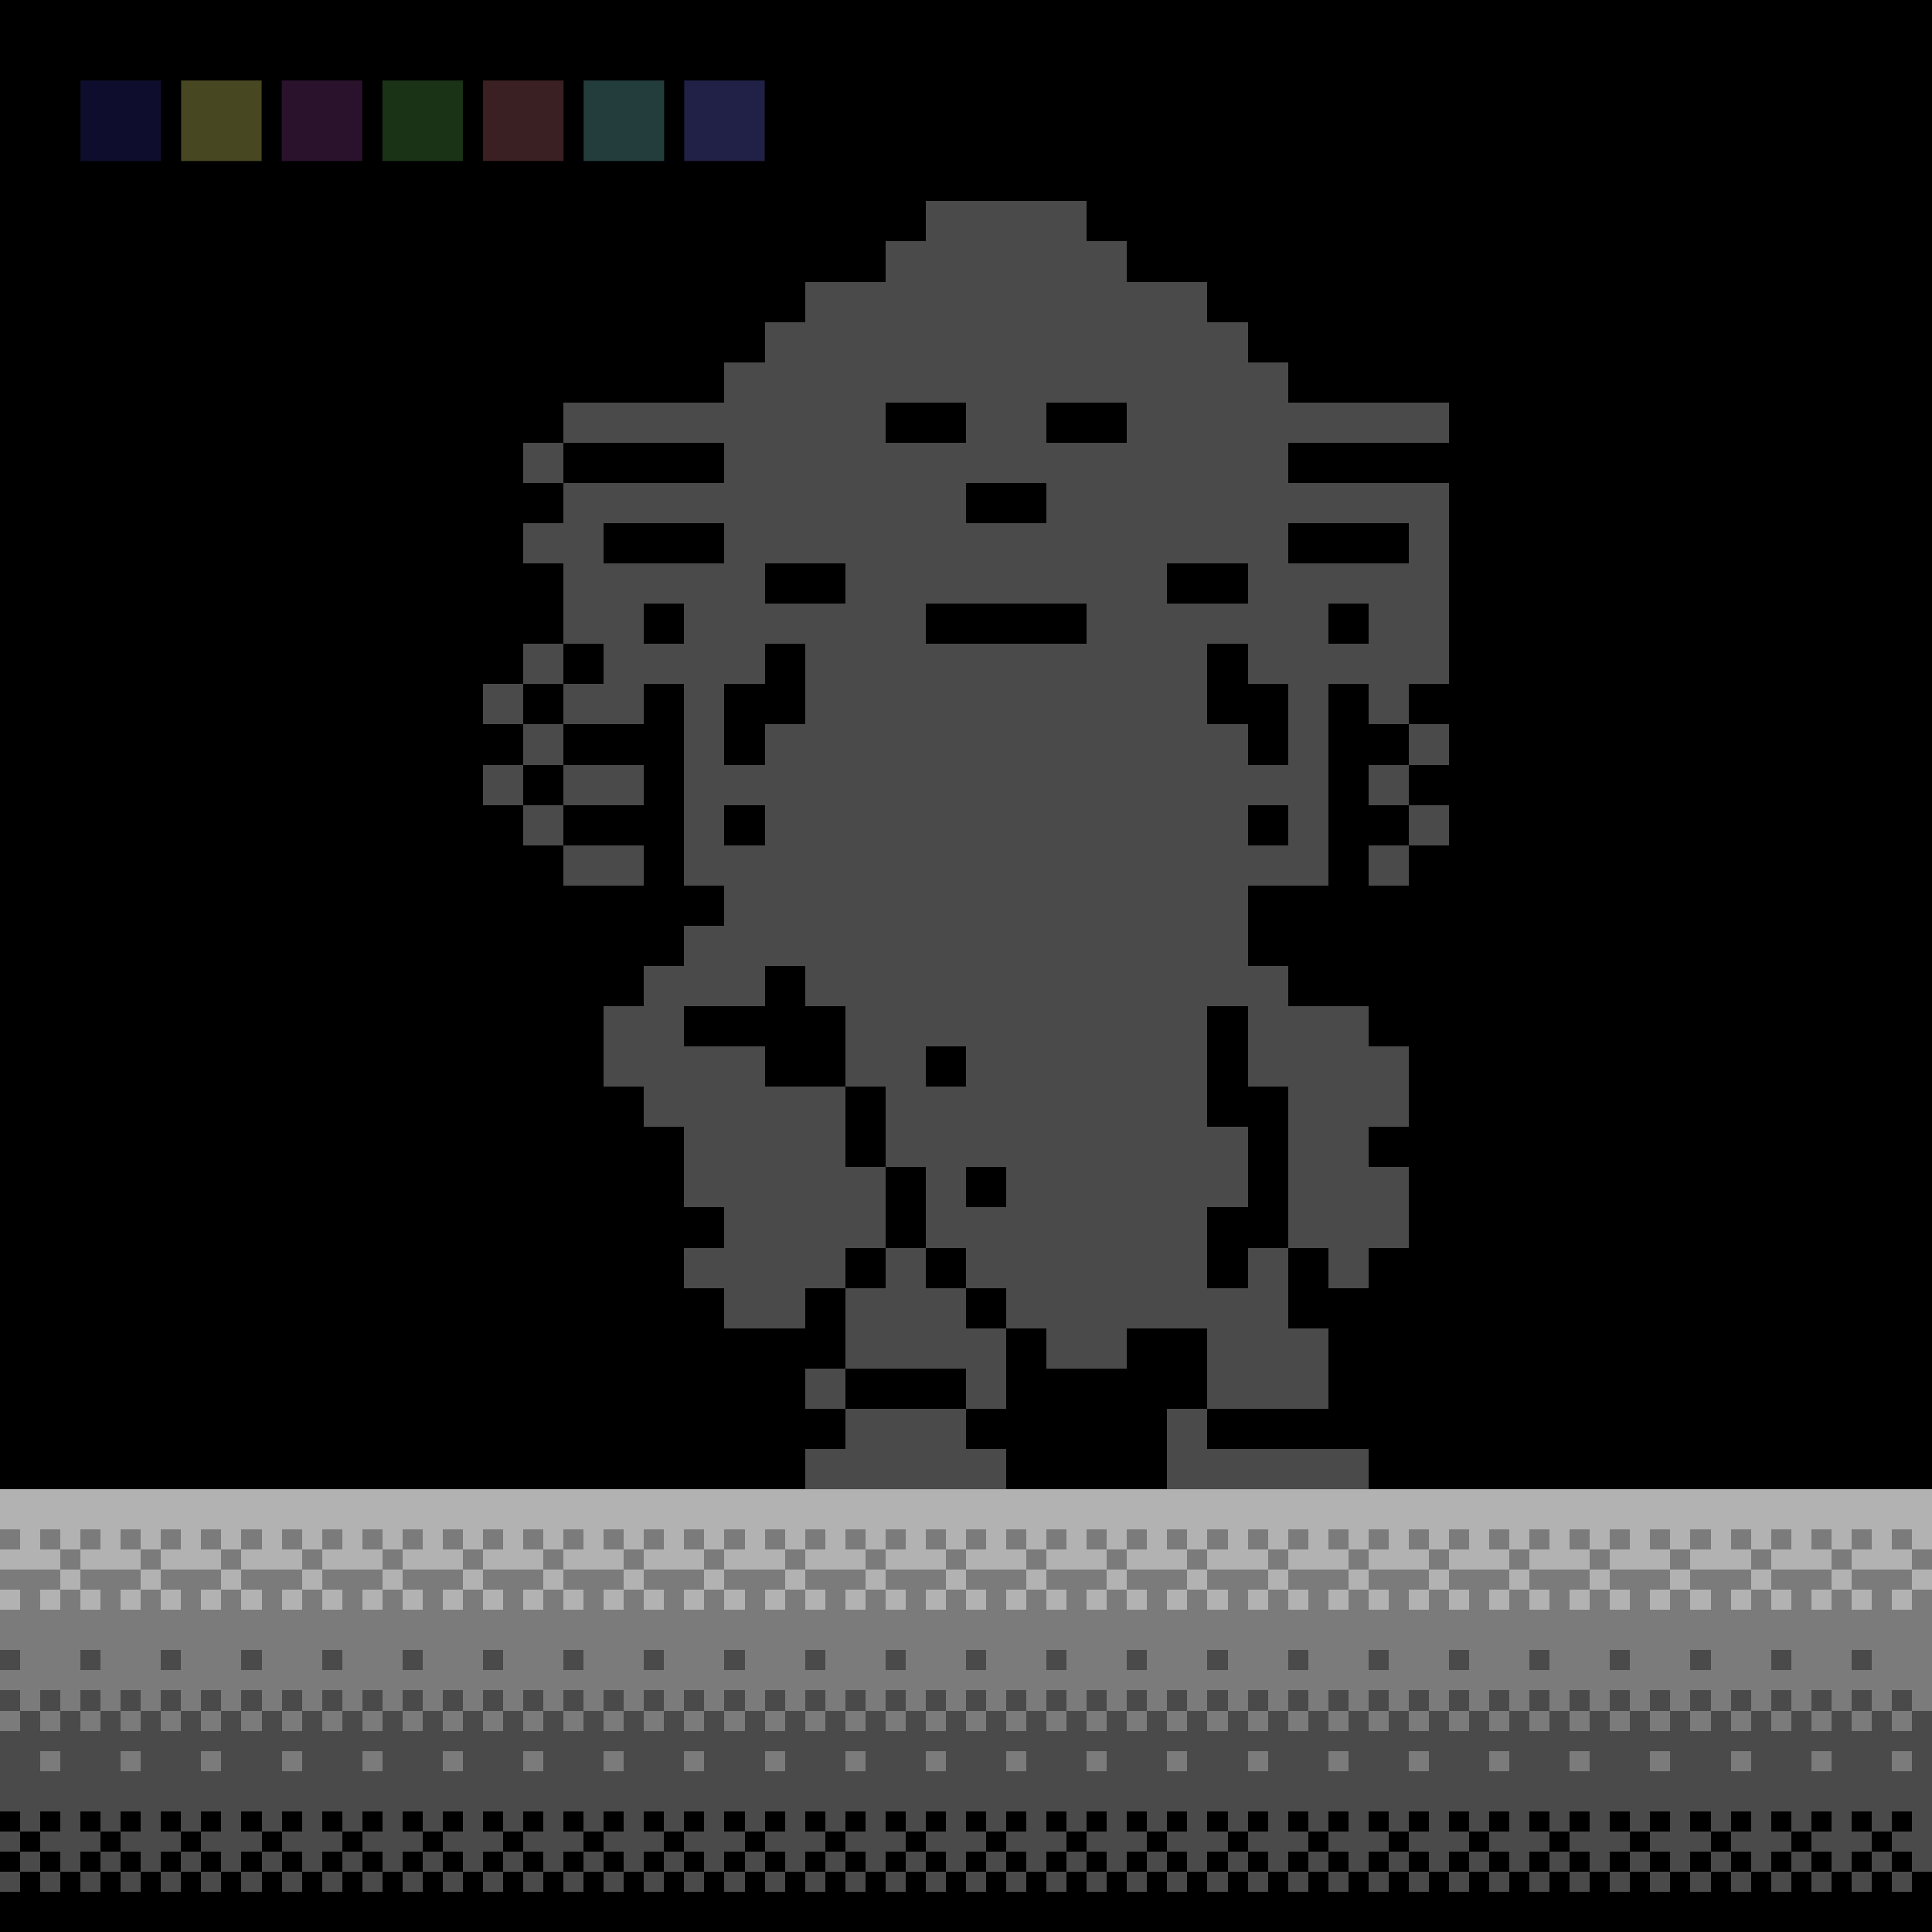
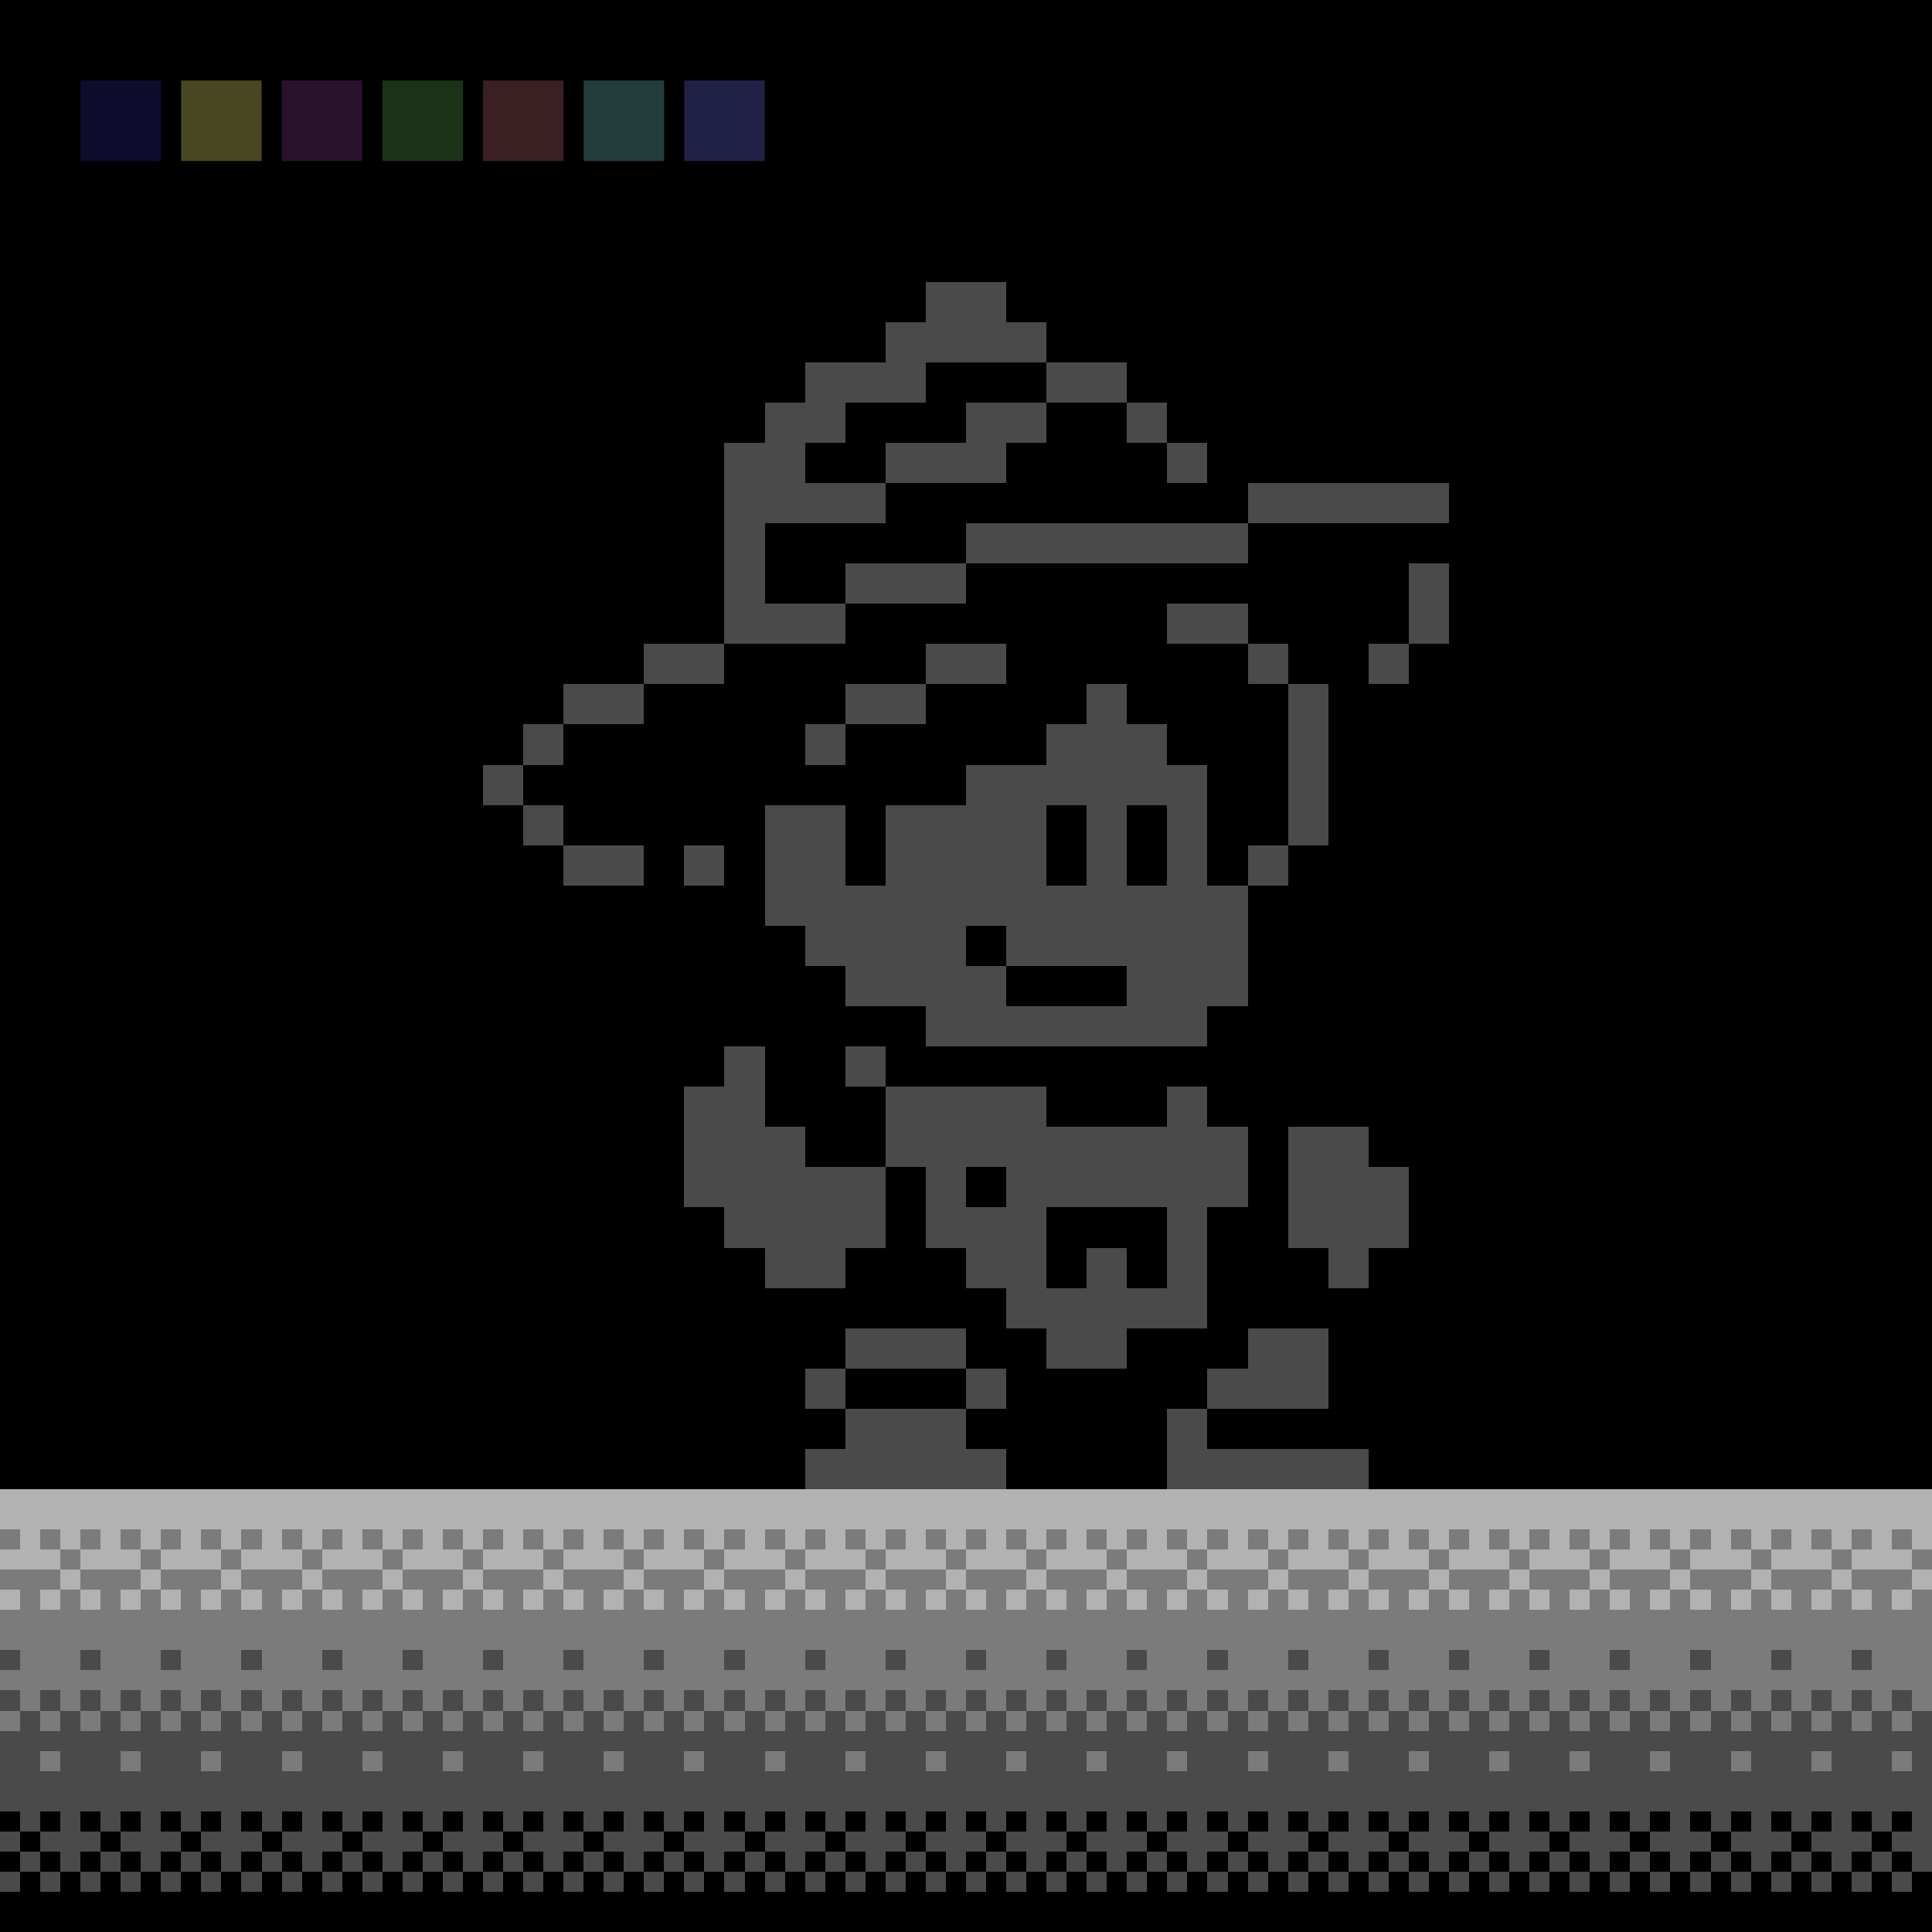
<svg xmlns="http://www.w3.org/2000/svg" viewBox="0 0 48 48" shape-rendering="crispEdges">
  <defs>
    <filter id="glow" x="-100%" y="-100%" width="300%" height="300%">
      <feGaussianBlur stdDeviation="1.1" />
    </filter>
  </defs>
  <rect width="48" height="48" fill="#000" />
  <g transform="scale(0.5)">
    <path fill="#b2b2b2" d="M0 74h96v1h-96zM0 75h96v1h-96zM1 76h1v1h-1zM3 76h1v1h-1zM5 76h1v1h-1zM7 76h1v1h-1zM9 76h1v1h-1zM11 76h1v1h-1zM13 76h1v1h-1zM15 76h1v1h-1zM17 76h1v1h-1zM19 76h1v1h-1zM21 76h1v1h-1zM23 76h1v1h-1zM25 76h1v1h-1zM27 76h1v1h-1zM29 76h1v1h-1zM31 76h1v1h-1zM33 76h1v1h-1zM35 76h1v1h-1zM37 76h1v1h-1zM39 76h1v1h-1zM41 76h1v1h-1zM43 76h1v1h-1zM45 76h1v1h-1zM47 76h1v1h-1zM49 76h1v1h-1zM51 76h1v1h-1zM53 76h1v1h-1zM55 76h1v1h-1zM57 76h1v1h-1zM59 76h1v1h-1zM61 76h1v1h-1zM63 76h1v1h-1zM65 76h1v1h-1zM67 76h1v1h-1zM69 76h1v1h-1zM71 76h1v1h-1zM73 76h1v1h-1zM75 76h1v1h-1zM77 76h1v1h-1zM79 76h1v1h-1zM81 76h1v1h-1zM83 76h1v1h-1zM85 76h1v1h-1zM87 76h1v1h-1zM89 76h1v1h-1zM91 76h1v1h-1zM93 76h1v1h-1zM95 76h1v1h-1zM0 77h3v1h-3zM4 77h3v1h-3zM8 77h3v1h-3zM12 77h3v1h-3zM16 77h3v1h-3zM20 77h3v1h-3zM24 77h3v1h-3zM28 77h3v1h-3zM32 77h3v1h-3zM36 77h3v1h-3zM40 77h3v1h-3zM44 77h3v1h-3zM48 77h3v1h-3zM52 77h3v1h-3zM56 77h3v1h-3zM60 77h3v1h-3zM64 77h3v1h-3zM68 77h3v1h-3zM72 77h3v1h-3zM76 77h3v1h-3zM80 77h3v1h-3zM84 77h3v1h-3zM88 77h3v1h-3zM92 77h3v1h-3zM3 78h1v1h-1zM7 78h1v1h-1zM11 78h1v1h-1zM15 78h1v1h-1zM19 78h1v1h-1zM23 78h1v1h-1zM27 78h1v1h-1zM31 78h1v1h-1zM35 78h1v1h-1zM39 78h1v1h-1zM43 78h1v1h-1zM47 78h1v1h-1zM51 78h1v1h-1zM55 78h1v1h-1zM59 78h1v1h-1zM63 78h1v1h-1zM67 78h1v1h-1zM71 78h1v1h-1zM75 78h1v1h-1zM79 78h1v1h-1zM83 78h1v1h-1zM87 78h1v1h-1zM91 78h1v1h-1zM95 78h1v1h-1zM0 79h1v1h-1zM2 79h1v1h-1zM4 79h1v1h-1zM6 79h1v1h-1zM8 79h1v1h-1zM10 79h1v1h-1zM12 79h1v1h-1zM14 79h1v1h-1zM16 79h1v1h-1zM18 79h1v1h-1zM20 79h1v1h-1zM22 79h1v1h-1zM24 79h1v1h-1zM26 79h1v1h-1zM28 79h1v1h-1zM30 79h1v1h-1zM32 79h1v1h-1zM34 79h1v1h-1zM36 79h1v1h-1zM38 79h1v1h-1zM40 79h1v1h-1zM42 79h1v1h-1zM44 79h1v1h-1zM46 79h1v1h-1zM48 79h1v1h-1zM50 79h1v1h-1zM52 79h1v1h-1zM54 79h1v1h-1zM56 79h1v1h-1zM58 79h1v1h-1zM60 79h1v1h-1zM62 79h1v1h-1zM64 79h1v1h-1zM66 79h1v1h-1zM68 79h1v1h-1zM70 79h1v1h-1zM72 79h1v1h-1zM74 79h1v1h-1zM76 79h1v1h-1zM78 79h1v1h-1zM80 79h1v1h-1zM82 79h1v1h-1zM84 79h1v1h-1zM86 79h1v1h-1zM88 79h1v1h-1zM90 79h1v1h-1zM92 79h1v1h-1zM94 79h1v1h-1z" />
    <path fill="#7b7b7b" d="M0 76h1v1h-1zM2 76h1v1h-1zM4 76h1v1h-1zM6 76h1v1h-1zM8 76h1v1h-1zM10 76h1v1h-1zM12 76h1v1h-1zM14 76h1v1h-1zM16 76h1v1h-1zM18 76h1v1h-1zM20 76h1v1h-1zM22 76h1v1h-1zM24 76h1v1h-1zM26 76h1v1h-1zM28 76h1v1h-1zM30 76h1v1h-1zM32 76h1v1h-1zM34 76h1v1h-1zM36 76h1v1h-1zM38 76h1v1h-1zM40 76h1v1h-1zM42 76h1v1h-1zM44 76h1v1h-1zM46 76h1v1h-1zM48 76h1v1h-1zM50 76h1v1h-1zM52 76h1v1h-1zM54 76h1v1h-1zM56 76h1v1h-1zM58 76h1v1h-1zM60 76h1v1h-1zM62 76h1v1h-1zM64 76h1v1h-1zM66 76h1v1h-1zM68 76h1v1h-1zM70 76h1v1h-1zM72 76h1v1h-1zM74 76h1v1h-1zM76 76h1v1h-1zM78 76h1v1h-1zM80 76h1v1h-1zM82 76h1v1h-1zM84 76h1v1h-1zM86 76h1v1h-1zM88 76h1v1h-1zM90 76h1v1h-1zM92 76h1v1h-1zM94 76h1v1h-1zM3 77h1v1h-1zM7 77h1v1h-1zM11 77h1v1h-1zM15 77h1v1h-1zM19 77h1v1h-1zM23 77h1v1h-1zM27 77h1v1h-1zM31 77h1v1h-1zM35 77h1v1h-1zM39 77h1v1h-1zM43 77h1v1h-1zM47 77h1v1h-1zM51 77h1v1h-1zM55 77h1v1h-1zM59 77h1v1h-1zM63 77h1v1h-1zM67 77h1v1h-1zM71 77h1v1h-1zM75 77h1v1h-1zM79 77h1v1h-1zM83 77h1v1h-1zM87 77h1v1h-1zM91 77h1v1h-1zM95 77h1v1h-1zM0 78h3v1h-3zM4 78h3v1h-3zM8 78h3v1h-3zM12 78h3v1h-3zM16 78h3v1h-3zM20 78h3v1h-3zM24 78h3v1h-3zM28 78h3v1h-3zM32 78h3v1h-3zM36 78h3v1h-3zM40 78h3v1h-3zM44 78h3v1h-3zM48 78h3v1h-3zM52 78h3v1h-3zM56 78h3v1h-3zM60 78h3v1h-3zM64 78h3v1h-3zM68 78h3v1h-3zM72 78h3v1h-3zM76 78h3v1h-3zM80 78h3v1h-3zM84 78h3v1h-3zM88 78h3v1h-3zM92 78h3v1h-3zM1 79h1v1h-1zM3 79h1v1h-1zM5 79h1v1h-1zM7 79h1v1h-1zM9 79h1v1h-1zM11 79h1v1h-1zM13 79h1v1h-1zM15 79h1v1h-1zM17 79h1v1h-1zM19 79h1v1h-1zM21 79h1v1h-1zM23 79h1v1h-1zM25 79h1v1h-1zM27 79h1v1h-1zM29 79h1v1h-1zM31 79h1v1h-1zM33 79h1v1h-1zM35 79h1v1h-1zM37 79h1v1h-1zM39 79h1v1h-1zM41 79h1v1h-1zM43 79h1v1h-1zM45 79h1v1h-1zM47 79h1v1h-1zM49 79h1v1h-1zM51 79h1v1h-1zM53 79h1v1h-1zM55 79h1v1h-1zM57 79h1v1h-1zM59 79h1v1h-1zM61 79h1v1h-1zM63 79h1v1h-1zM65 79h1v1h-1zM67 79h1v1h-1zM69 79h1v1h-1zM71 79h1v1h-1zM73 79h1v1h-1zM75 79h1v1h-1zM77 79h1v1h-1zM79 79h1v1h-1zM81 79h1v1h-1zM83 79h1v1h-1zM85 79h1v1h-1zM87 79h1v1h-1zM89 79h1v1h-1zM91 79h1v1h-1zM93 79h1v1h-1zM95 79h1v1h-1zM0 80h96v1h-96zM0 81h96v1h-96zM1 82h3v1h-3zM5 82h3v1h-3zM9 82h3v1h-3zM13 82h3v1h-3zM17 82h3v1h-3zM21 82h3v1h-3zM25 82h3v1h-3zM29 82h3v1h-3zM33 82h3v1h-3zM37 82h3v1h-3zM41 82h3v1h-3zM45 82h3v1h-3zM49 82h3v1h-3zM53 82h3v1h-3zM57 82h3v1h-3zM61 82h3v1h-3zM65 82h3v1h-3zM69 82h3v1h-3zM73 82h3v1h-3zM77 82h3v1h-3zM81 82h3v1h-3zM85 82h3v1h-3zM89 82h3v1h-3zM93 82h3v1h-3zM0 83h96v1h-96zM1 84h1v1h-1zM3 84h1v1h-1zM5 84h1v1h-1zM7 84h1v1h-1zM9 84h1v1h-1zM11 84h1v1h-1zM13 84h1v1h-1zM15 84h1v1h-1zM17 84h1v1h-1zM19 84h1v1h-1zM21 84h1v1h-1zM23 84h1v1h-1zM25 84h1v1h-1zM27 84h1v1h-1zM29 84h1v1h-1zM31 84h1v1h-1zM33 84h1v1h-1zM35 84h1v1h-1zM37 84h1v1h-1zM39 84h1v1h-1zM41 84h1v1h-1zM43 84h1v1h-1zM45 84h1v1h-1zM47 84h1v1h-1zM49 84h1v1h-1zM51 84h1v1h-1zM53 84h1v1h-1zM55 84h1v1h-1zM57 84h1v1h-1zM59 84h1v1h-1zM61 84h1v1h-1zM63 84h1v1h-1zM65 84h1v1h-1zM67 84h1v1h-1zM69 84h1v1h-1zM71 84h1v1h-1zM73 84h1v1h-1zM75 84h1v1h-1zM77 84h1v1h-1zM79 84h1v1h-1zM81 84h1v1h-1zM83 84h1v1h-1zM85 84h1v1h-1zM87 84h1v1h-1zM89 84h1v1h-1zM91 84h1v1h-1zM93 84h1v1h-1zM95 84h1v1h-1zM0 85h1v1h-1zM2 85h1v1h-1zM4 85h1v1h-1zM6 85h1v1h-1zM8 85h1v1h-1zM10 85h1v1h-1zM12 85h1v1h-1zM14 85h1v1h-1zM16 85h1v1h-1zM18 85h1v1h-1zM20 85h1v1h-1zM22 85h1v1h-1zM24 85h1v1h-1zM26 85h1v1h-1zM28 85h1v1h-1zM30 85h1v1h-1zM32 85h1v1h-1zM34 85h1v1h-1zM36 85h1v1h-1zM38 85h1v1h-1zM40 85h1v1h-1zM42 85h1v1h-1zM44 85h1v1h-1zM46 85h1v1h-1zM48 85h1v1h-1zM50 85h1v1h-1zM52 85h1v1h-1zM54 85h1v1h-1zM56 85h1v1h-1zM58 85h1v1h-1zM60 85h1v1h-1zM62 85h1v1h-1zM64 85h1v1h-1zM66 85h1v1h-1zM68 85h1v1h-1zM70 85h1v1h-1zM72 85h1v1h-1zM74 85h1v1h-1zM76 85h1v1h-1zM78 85h1v1h-1zM80 85h1v1h-1zM82 85h1v1h-1zM84 85h1v1h-1zM86 85h1v1h-1zM88 85h1v1h-1zM90 85h1v1h-1zM92 85h1v1h-1zM94 85h1v1h-1zM2 87h1v1h-1zM6 87h1v1h-1zM10 87h1v1h-1zM14 87h1v1h-1zM18 87h1v1h-1zM22 87h1v1h-1zM26 87h1v1h-1zM30 87h1v1h-1zM34 87h1v1h-1zM38 87h1v1h-1zM42 87h1v1h-1zM46 87h1v1h-1zM50 87h1v1h-1zM54 87h1v1h-1zM58 87h1v1h-1zM62 87h1v1h-1zM66 87h1v1h-1zM70 87h1v1h-1zM74 87h1v1h-1zM78 87h1v1h-1zM82 87h1v1h-1zM86 87h1v1h-1zM90 87h1v1h-1zM94 87h1v1h-1z" />
    <path fill="#4a4a4a" d="M0 82h1v1h-1zM4 82h1v1h-1zM8 82h1v1h-1zM12 82h1v1h-1zM16 82h1v1h-1zM20 82h1v1h-1zM24 82h1v1h-1zM28 82h1v1h-1zM32 82h1v1h-1zM36 82h1v1h-1zM40 82h1v1h-1zM44 82h1v1h-1zM48 82h1v1h-1zM52 82h1v1h-1zM56 82h1v1h-1zM60 82h1v1h-1zM64 82h1v1h-1zM68 82h1v1h-1zM72 82h1v1h-1zM76 82h1v1h-1zM80 82h1v1h-1zM84 82h1v1h-1zM88 82h1v1h-1zM92 82h1v1h-1zM0 84h1v1h-1zM2 84h1v1h-1zM4 84h1v1h-1zM6 84h1v1h-1zM8 84h1v1h-1zM10 84h1v1h-1zM12 84h1v1h-1zM14 84h1v1h-1zM16 84h1v1h-1zM18 84h1v1h-1zM20 84h1v1h-1zM22 84h1v1h-1zM24 84h1v1h-1zM26 84h1v1h-1zM28 84h1v1h-1zM30 84h1v1h-1zM32 84h1v1h-1zM34 84h1v1h-1zM36 84h1v1h-1zM38 84h1v1h-1zM40 84h1v1h-1zM42 84h1v1h-1zM44 84h1v1h-1zM46 84h1v1h-1zM48 84h1v1h-1zM50 84h1v1h-1zM52 84h1v1h-1zM54 84h1v1h-1zM56 84h1v1h-1zM58 84h1v1h-1zM60 84h1v1h-1zM62 84h1v1h-1zM64 84h1v1h-1zM66 84h1v1h-1zM68 84h1v1h-1zM70 84h1v1h-1zM72 84h1v1h-1zM74 84h1v1h-1zM76 84h1v1h-1zM78 84h1v1h-1zM80 84h1v1h-1zM82 84h1v1h-1zM84 84h1v1h-1zM86 84h1v1h-1zM88 84h1v1h-1zM90 84h1v1h-1zM92 84h1v1h-1zM94 84h1v1h-1zM1 85h1v1h-1zM3 85h1v1h-1zM5 85h1v1h-1zM7 85h1v1h-1zM9 85h1v1h-1zM11 85h1v1h-1zM13 85h1v1h-1zM15 85h1v1h-1zM17 85h1v1h-1zM19 85h1v1h-1zM21 85h1v1h-1zM23 85h1v1h-1zM25 85h1v1h-1zM27 85h1v1h-1zM29 85h1v1h-1zM31 85h1v1h-1zM33 85h1v1h-1zM35 85h1v1h-1zM37 85h1v1h-1zM39 85h1v1h-1zM41 85h1v1h-1zM43 85h1v1h-1zM45 85h1v1h-1zM47 85h1v1h-1zM49 85h1v1h-1zM51 85h1v1h-1zM53 85h1v1h-1zM55 85h1v1h-1zM57 85h1v1h-1zM59 85h1v1h-1zM61 85h1v1h-1zM63 85h1v1h-1zM65 85h1v1h-1zM67 85h1v1h-1zM69 85h1v1h-1zM71 85h1v1h-1zM73 85h1v1h-1zM75 85h1v1h-1zM77 85h1v1h-1zM79 85h1v1h-1zM81 85h1v1h-1zM83 85h1v1h-1zM85 85h1v1h-1zM87 85h1v1h-1zM89 85h1v1h-1zM91 85h1v1h-1zM93 85h1v1h-1zM95 85h1v1h-1zM0 86h96v1h-96zM0 87h2v1h-2zM3 87h3v1h-3zM7 87h3v1h-3zM11 87h3v1h-3zM15 87h3v1h-3zM19 87h3v1h-3zM23 87h3v1h-3zM27 87h3v1h-3zM31 87h3v1h-3zM35 87h3v1h-3zM39 87h3v1h-3zM43 87h3v1h-3zM47 87h3v1h-3zM51 87h3v1h-3zM55 87h3v1h-3zM59 87h3v1h-3zM63 87h3v1h-3zM67 87h3v1h-3zM71 87h3v1h-3zM75 87h3v1h-3zM79 87h3v1h-3zM83 87h3v1h-3zM87 87h3v1h-3zM91 87h3v1h-3zM95 87h1v1h-1zM0 88h96v1h-96zM0 89h96v1h-96zM1 90h1v1h-1zM3 90h1v1h-1zM5 90h1v1h-1zM7 90h1v1h-1zM9 90h1v1h-1zM11 90h1v1h-1zM13 90h1v1h-1zM15 90h1v1h-1zM17 90h1v1h-1zM19 90h1v1h-1zM21 90h1v1h-1zM23 90h1v1h-1zM25 90h1v1h-1zM27 90h1v1h-1zM29 90h1v1h-1zM31 90h1v1h-1zM33 90h1v1h-1zM35 90h1v1h-1zM37 90h1v1h-1zM39 90h1v1h-1zM41 90h1v1h-1zM43 90h1v1h-1zM45 90h1v1h-1zM47 90h1v1h-1zM49 90h1v1h-1zM51 90h1v1h-1zM53 90h1v1h-1zM55 90h1v1h-1zM57 90h1v1h-1zM59 90h1v1h-1zM61 90h1v1h-1zM63 90h1v1h-1zM65 90h1v1h-1zM67 90h1v1h-1zM69 90h1v1h-1zM71 90h1v1h-1zM73 90h1v1h-1zM75 90h1v1h-1zM77 90h1v1h-1zM79 90h1v1h-1zM81 90h1v1h-1zM83 90h1v1h-1zM85 90h1v1h-1zM87 90h1v1h-1zM89 90h1v1h-1zM91 90h1v1h-1zM93 90h1v1h-1zM95 90h1v1h-1zM0 91h1v1h-1zM2 91h3v1h-3zM6 91h3v1h-3zM10 91h3v1h-3zM14 91h3v1h-3zM18 91h3v1h-3zM22 91h3v1h-3zM26 91h3v1h-3zM30 91h3v1h-3zM34 91h3v1h-3zM38 91h3v1h-3zM42 91h3v1h-3zM46 91h3v1h-3zM50 91h3v1h-3zM54 91h3v1h-3zM58 91h3v1h-3zM62 91h3v1h-3zM66 91h3v1h-3zM70 91h3v1h-3zM74 91h3v1h-3zM78 91h3v1h-3zM82 91h3v1h-3zM86 91h3v1h-3zM90 91h3v1h-3zM94 91h2v1h-2zM1 92h1v1h-1zM3 92h1v1h-1zM5 92h1v1h-1zM7 92h1v1h-1zM9 92h1v1h-1zM11 92h1v1h-1zM13 92h1v1h-1zM15 92h1v1h-1zM17 92h1v1h-1zM19 92h1v1h-1zM21 92h1v1h-1zM23 92h1v1h-1zM25 92h1v1h-1zM27 92h1v1h-1zM29 92h1v1h-1zM31 92h1v1h-1zM33 92h1v1h-1zM35 92h1v1h-1zM37 92h1v1h-1zM39 92h1v1h-1zM41 92h1v1h-1zM43 92h1v1h-1zM45 92h1v1h-1zM47 92h1v1h-1zM49 92h1v1h-1zM51 92h1v1h-1zM53 92h1v1h-1zM55 92h1v1h-1zM57 92h1v1h-1zM59 92h1v1h-1zM61 92h1v1h-1zM63 92h1v1h-1zM65 92h1v1h-1zM67 92h1v1h-1zM69 92h1v1h-1zM71 92h1v1h-1zM73 92h1v1h-1zM75 92h1v1h-1zM77 92h1v1h-1zM79 92h1v1h-1zM81 92h1v1h-1zM83 92h1v1h-1zM85 92h1v1h-1zM87 92h1v1h-1zM89 92h1v1h-1zM91 92h1v1h-1zM93 92h1v1h-1zM95 92h1v1h-1zM0 93h1v1h-1zM2 93h1v1h-1zM4 93h1v1h-1zM6 93h1v1h-1zM8 93h1v1h-1zM10 93h1v1h-1zM12 93h1v1h-1zM14 93h1v1h-1zM16 93h1v1h-1zM18 93h1v1h-1zM20 93h1v1h-1zM22 93h1v1h-1zM24 93h1v1h-1zM26 93h1v1h-1zM28 93h1v1h-1zM30 93h1v1h-1zM32 93h1v1h-1zM34 93h1v1h-1zM36 93h1v1h-1zM38 93h1v1h-1zM40 93h1v1h-1zM42 93h1v1h-1zM44 93h1v1h-1zM46 93h1v1h-1zM48 93h1v1h-1zM50 93h1v1h-1zM52 93h1v1h-1zM54 93h1v1h-1zM56 93h1v1h-1zM58 93h1v1h-1zM60 93h1v1h-1zM62 93h1v1h-1zM64 93h1v1h-1zM66 93h1v1h-1zM68 93h1v1h-1zM70 93h1v1h-1zM72 93h1v1h-1zM74 93h1v1h-1zM76 93h1v1h-1zM78 93h1v1h-1zM80 93h1v1h-1zM82 93h1v1h-1zM84 93h1v1h-1zM86 93h1v1h-1zM88 93h1v1h-1zM90 93h1v1h-1zM92 93h1v1h-1zM94 93h1v1h-1z" />
  </g>
  <g shape-rendering="geometricPrecision">
    <rect x="2" y="2" width="2" height="2" fill="#2e2c9b" filter="url(#glow)" opacity="0">
      <animate attributeName="opacity" values="0;0;0.9;0;0" keyTimes="0;0.069;0.083;0.208;1" dur="3.6s" repeatCount="indefinite" />
    </rect>
    <rect x="2" y="2" width="2" height="2" fill="#2e2c9b" opacity="0.3">
      <animate attributeName="opacity" values="0.3;0.3;1;0.3;0.3" keyTimes="0;0.069;0.083;0.208;1" dur="3.6s" repeatCount="indefinite" />
    </rect>
    <rect x="4.5" y="2" width="2" height="2" fill="#edf171" filter="url(#glow)" opacity="0">
      <animate attributeName="opacity" values="0;0;0.9;0;0" keyTimes="0;0.111;0.125;0.25;1" dur="3.6s" repeatCount="indefinite" />
    </rect>
    <rect x="4.5" y="2" width="2" height="2" fill="#edf171" opacity="0.3">
      <animate attributeName="opacity" values="0.3;0.3;1;0.3;0.3" keyTimes="0;0.111;0.125;0.25;1" dur="3.6s" repeatCount="indefinite" />
    </rect>
    <rect x="7" y="2" width="2" height="2" fill="#8e3c97" filter="url(#glow)" opacity="0">
      <animate attributeName="opacity" values="0;0;0.9;0;0" keyTimes="0;0.153;0.167;0.292;1" dur="3.6s" repeatCount="indefinite" />
    </rect>
    <rect x="7" y="2" width="2" height="2" fill="#8e3c97" opacity="0.3">
      <animate attributeName="opacity" values="0.3;0.3;1;0.3;0.3" keyTimes="0;0.153;0.167;0.292;1" dur="3.6s" repeatCount="indefinite" />
    </rect>
    <rect x="9.5" y="2" width="2" height="2" fill="#56ac4d" filter="url(#glow)" opacity="0">
      <animate attributeName="opacity" values="0;0;0.9;0;0" keyTimes="0;0.194;0.208;0.333;1" dur="3.6s" repeatCount="indefinite" />
    </rect>
    <rect x="9.5" y="2" width="2" height="2" fill="#56ac4d" opacity="0.3">
      <animate attributeName="opacity" values="0.3;0.3;1;0.3;0.3" keyTimes="0;0.194;0.208;0.333;1" dur="3.6s" repeatCount="indefinite" />
    </rect>
    <rect x="12" y="2" width="2" height="2" fill="#c46c71" filter="url(#glow)" opacity="0">
      <animate attributeName="opacity" values="0;0;0.9;0;0" keyTimes="0;0.236;0.25;0.375;1" dur="3.6s" repeatCount="indefinite" />
    </rect>
    <rect x="12" y="2" width="2" height="2" fill="#c46c71" opacity="0.3">
      <animate attributeName="opacity" values="0.3;0.3;1;0.3;0.3" keyTimes="0;0.236;0.25;0.375;1" dur="3.6s" repeatCount="indefinite" />
    </rect>
    <rect x="14.5" y="2" width="2" height="2" fill="#75cec8" filter="url(#glow)" opacity="0">
      <animate attributeName="opacity" values="0;0;0.9;0;0" keyTimes="0;0.278;0.292;0.417;1" dur="3.6s" repeatCount="indefinite" />
    </rect>
    <rect x="14.5" y="2" width="2" height="2" fill="#75cec8" opacity="0.3">
      <animate attributeName="opacity" values="0.3;0.3;1;0.3;0.3" keyTimes="0;0.278;0.292;0.417;1" dur="3.6s" repeatCount="indefinite" />
    </rect>
    <rect x="17" y="2" width="2" height="2" fill="#706deb" filter="url(#glow)" opacity="0">
      <animate attributeName="opacity" values="0;0;0.9;0;0" keyTimes="0;0.319;0.333;0.458;1" dur="3.6s" repeatCount="indefinite" />
    </rect>
    <rect x="17" y="2" width="2" height="2" fill="#706deb" opacity="0.3">
      <animate attributeName="opacity" values="0.3;0.3;1;0.3;0.3" keyTimes="0;0.319;0.333;0.458;1" dur="3.6s" repeatCount="indefinite" />
    </rect>
  </g>
  <g>
    <animate attributeName="opacity" values="1;0;1;0;1;1" keyTimes="0;0.919;0.95;0.965;0.996;1" calcMode="discrete" dur="2.6s" repeatCount="indefinite" />
    <path fill="#4a4a4a" d="M23 7h2v1h-2zM22 8h4v1h-4zM20 9h3v1h-3zM26 9h2v1h-2zM19 10h2v1h-2zM24 10h2v1h-2zM28 10h1v1h-1zM18 11h2v1h-2zM22 11h3v1h-3zM29 11h1v1h-1zM18 12h4v1h-4zM31 12h5v1h-5zM18 13h1v1h-1zM24 13h7v1h-7zM18 14h1v1h-1zM21 14h3v1h-3zM35 14h1v1h-1zM18 15h3v1h-3zM29 15h2v1h-2zM35 15h1v1h-1zM16 16h2v1h-2zM23 16h2v1h-2zM31 16h1v1h-1zM34 16h1v1h-1zM14 17h2v1h-2zM21 17h2v1h-2zM27 17h1v1h-1zM32 17h1v1h-1zM13 18h1v1h-1zM20 18h1v1h-1zM26 18h3v1h-3zM32 18h1v1h-1zM12 19h1v1h-1zM24 19h6v1h-6zM32 19h1v1h-1zM13 20h1v1h-1zM19 20h2v1h-2zM22 20h4v1h-4zM27 20h1v1h-1zM29 20h1v1h-1zM32 20h1v1h-1zM14 21h2v1h-2zM17 21h1v1h-1zM19 21h2v1h-2zM22 21h4v1h-4zM27 21h1v1h-1zM29 21h1v1h-1zM31 21h1v1h-1zM19 22h12v1h-12zM20 23h4v1h-4zM25 23h6v1h-6zM21 24h4v1h-4zM28 24h3v1h-3zM23 25h7v1h-7zM18 26h1v1h-1zM21 26h1v1h-1zM17 27h2v1h-2zM22 27h4v1h-4zM29 27h1v1h-1zM17 28h3v1h-3zM22 28h9v1h-9zM32 28h2v1h-2zM17 29h5v1h-5zM23 29h1v1h-1zM25 29h6v1h-6zM32 29h3v1h-3zM18 30h4v1h-4zM23 30h3v1h-3zM29 30h1v1h-1zM32 30h3v1h-3zM19 31h2v1h-2zM24 31h2v1h-2zM27 31h1v1h-1zM29 31h1v1h-1zM33 31h1v1h-1zM25 32h5v1h-5zM21 33h3v1h-3zM26 33h2v1h-2zM31 33h2v1h-2zM20 34h1v1h-1zM24 34h1v1h-1zM30 34h3v1h-3zM21 35h3v1h-3zM29 35h1v1h-1zM20 36h5v1h-5zM29 36h5v1h-5z">
      <animate attributeName="opacity" values="1;0;1;0;0;0;1" keyTimes="0;0.167;0.333;0.5;0.667;0.833;1" calcMode="discrete" dur="1.8s" repeatCount="indefinite" />
      <animate attributeName="fill" values="#4a4a4a;#7b7b7b;#4a4a4a;#75cec8;#4a4a4a;#7b7b7b;#4a4a4a;#c46c71;#4a4a4a;#7b7b7b;#4a4a4a;#7b7b7b;#4a4a4a;#2e2c9b;#4a4a4a;#7b7b7b;#4a4a4a;#edf171;#4a4a4a;#7b7b7b;#4a4a4a;#7b7b7b;#4a4a4a;#706deb;#4a4a4a;#7b7b7b;#4a4a4a;#8e3c97;#4a4a4a;#7b7b7b;#4a4a4a;#7b7b7b;#4a4a4a;#56ac4d;#4a4a4a;#7b7b7b;#4a4a4a;#edf171;#4a4a4a;#7b7b7b;#4a4a4a;#7b7b7b;#4a4a4a;#75cec8;#4a4a4a;#7b7b7b;#4a4a4a;#8e3c97;#4a4a4a;#7b7b7b;#4a4a4a;#7b7b7b;#4a4a4a;#c46c71;#4a4a4a;#7b7b7b;#4a4a4a;#56ac4d;#4a4a4a;#7b7b7b;#4a4a4a;#7b7b7b;#4a4a4a;#706deb;#4a4a4a;#7b7b7b;#4a4a4a;#2e2c9b;#4a4a4a;#7b7b7b;#4a4a4a;#4a4a4a" keyTimes="0;0.048;0.049;0.05;0.052;0.054;0.055;0.058;0.058;0.06;0.061;0.19;0.192;0.193;0.194;0.197;0.198;0.2;0.201;0.203;0.204;0.333;0.335;0.336;0.337;0.34;0.341;0.343;0.344;0.346;0.347;0.476;0.478;0.479;0.48;0.483;0.484;0.486;0.487;0.489;0.49;0.619;0.621;0.622;0.623;0.625;0.627;0.629;0.63;0.632;0.633;0.762;0.763;0.765;0.766;0.768;0.769;0.772;0.773;0.775;0.775;0.905;0.906;0.908;0.909;0.911;0.912;0.915;0.915;0.917;0.918;1" calcMode="discrete" dur="25.2s" repeatCount="indefinite" />
    </path>
-     <path fill="#4a4a4a" d="M23 5h2v1h-2zM22 6h4v1h-4zM20 7h3v1h-3zM26 7h2v1h-2zM19 8h2v1h-2zM24 8h2v1h-2zM28 8h1v1h-1zM18 9h2v1h-2zM22 9h3v1h-3zM29 9h1v1h-1zM18 10h4v1h-4zM31 10h5v1h-5zM18 11h1v1h-1zM24 11h7v1h-7zM18 12h1v1h-1zM21 12h3v1h-3zM35 12h1v1h-1zM18 13h3v1h-3zM29 13h2v1h-2zM35 13h1v1h-1zM16 14h2v1h-2zM23 14h2v1h-2zM31 14h1v1h-1zM34 14h1v1h-1zM14 15h2v1h-2zM21 15h2v1h-2zM27 15h1v1h-1zM32 15h1v1h-1zM13 16h1v1h-1zM20 16h1v1h-1zM26 16h3v1h-3zM32 16h1v1h-1zM12 17h1v1h-1zM24 17h6v1h-6zM32 17h1v1h-1zM13 18h1v1h-1zM19 18h2v1h-2zM22 18h4v1h-4zM27 18h1v1h-1zM29 18h1v1h-1zM32 18h1v1h-1zM14 19h2v1h-2zM17 19h1v1h-1zM19 19h2v1h-2zM22 19h4v1h-4zM27 19h1v1h-1zM29 19h1v1h-1zM31 19h1v1h-1zM19 20h12v1h-12zM20 21h4v1h-4zM25 21h6v1h-6zM18 22h1v1h-1zM21 22h4v1h-4zM28 22h3v1h-3zM17 23h3v1h-3zM23 23h7v1h-7zM16 24h3v1h-3zM21 24h1v1h-1zM31 24h1v1h-1zM15 25h2v1h-2zM22 25h4v1h-4zM28 25h2v1h-2zM31 25h3v1h-3zM15 26h4v1h-4zM22 26h1v1h-1zM24 26h5v1h-5zM31 26h4v1h-4zM16 27h5v1h-5zM23 27h1v1h-1zM25 27h5v1h-5zM32 27h3v1h-3zM17 28h4v1h-4zM24 28h2v1h-2zM29 28h2v1h-2zM33 28h1v1h-1zM18 29h2v1h-2zM23 29h1v1h-1zM25 29h1v1h-1zM27 29h1v1h-1zM29 29h2v1h-2zM23 30h7v1h-7zM22 31h1v1h-1zM24 31h5v1h-5zM31 31h1v1h-1zM21 32h3v1h-3zM25 32h1v1h-1zM27 32h1v1h-1zM30 32h2v1h-2zM21 33h4v1h-4zM30 33h3v1h-3zM20 34h1v1h-1zM24 34h1v1h-1zM30 34h3v1h-3zM21 35h3v1h-3zM29 35h1v1h-1zM20 36h5v1h-5zM29 36h5v1h-5z">
+     <path fill="#4a4a4a" d="M23 5h2v1h-2zM22 6h4v1h-4zM20 7h3v1h-3zM26 7h2v1h-2zM19 8h2v1h-2zM24 8h2v1h-2zM28 8h1v1h-1zM18 9h2v1h-2zM22 9h3v1h-3zM29 9h1v1h-1zM18 10h4v1h-4zM31 10h5v1h-5zM18 11h1v1h-1zM24 11h7v1h-7zM18 12h1v1h-1zM21 12h3v1h-3zM35 12h1v1h-1zM18 13h3v1h-3zM29 13h2v1h-2zM35 13h1v1h-1zM16 14h2v1h-2zM23 14h2v1h-2zM31 14h1v1h-1zM34 14h1v1h-1zM14 15h2v1h-2zM21 15h2v1h-2zM27 15h1v1h-1zM32 15h1v1h-1zM13 16h1v1h-1zM20 16h1v1h-1zM26 16h3v1h-3zM32 16h1v1h-1zM12 17h1v1h-1zM24 17h6v1h-6zM32 17h1v1h-1zM13 18h1v1h-1zM19 18h2v1h-2zM22 18h4v1h-4zM27 18h1v1h-1zM29 18h1v1h-1zM32 18h1v1h-1zM14 19h2v1h-2zM17 19h1v1h-1zM19 19h2v1h-2zM22 19h4v1h-4zM27 19h1v1h-1zM29 19h1v1h-1zM31 19h1v1h-1zM19 20h12v1h-12zM20 21h4v1h-4zM25 21h6v1h-6zM18 22h1v1h-1zM21 22h4v1h-4zM28 22h3v1h-3zM17 23h3v1h-3zM23 23h7v1h-7zM16 24h3v1h-3zM21 24h1v1h-1zM31 24h1v1h-1zM15 25h2v1h-2zM22 25h4v1h-4zM28 25h2v1h-2zM31 25h3v1h-3zM15 26h4v1h-4zM22 26h1v1h-1zM24 26h5v1h-5zM31 26h4v1h-4zM16 27h5v1h-5zM23 27h1v1h-1zM25 27h5v1h-5zM32 27h3v1h-3zM17 28h4v1h-4zM24 28h2v1h-2zM29 28h2v1h-2zM33 28h1v1h-1zM18 29h2v1h-2zM23 29h1v1h-1zM25 29h1v1h-1zM27 29h1v1h-1zM29 29h2v1h-2zM23 30h7v1h-7zM22 31h1v1h-1zM24 31h5v1h-5zM31 31h1v1h-1zM21 32h3v1h-3zM25 32h1v1h-1zM27 32h1v1h-1zM30 32h2v1h-2zM21 33h4v1h-4zM30 33h3v1h-3zM20 34h1v1h-1zM24 34h1v1h-1zM30 34h3v1h-3zM21 35h3v1h-3zM29 35h1v1h-1zM20 36h5v1h-5zM29 36h5v1h-5z" opacity="0">
      <animate attributeName="opacity" values="0;1;0;1;0;0;0" keyTimes="0;0.167;0.333;0.5;0.667;0.833;1" calcMode="discrete" dur="1.8s" repeatCount="indefinite" />
      <animate attributeName="fill" values="#4a4a4a;#7b7b7b;#4a4a4a;#75cec8;#4a4a4a;#7b7b7b;#4a4a4a;#c46c71;#4a4a4a;#7b7b7b;#4a4a4a;#7b7b7b;#4a4a4a;#2e2c9b;#4a4a4a;#7b7b7b;#4a4a4a;#edf171;#4a4a4a;#7b7b7b;#4a4a4a;#7b7b7b;#4a4a4a;#706deb;#4a4a4a;#7b7b7b;#4a4a4a;#8e3c97;#4a4a4a;#7b7b7b;#4a4a4a;#7b7b7b;#4a4a4a;#56ac4d;#4a4a4a;#7b7b7b;#4a4a4a;#edf171;#4a4a4a;#7b7b7b;#4a4a4a;#7b7b7b;#4a4a4a;#75cec8;#4a4a4a;#7b7b7b;#4a4a4a;#8e3c97;#4a4a4a;#7b7b7b;#4a4a4a;#7b7b7b;#4a4a4a;#c46c71;#4a4a4a;#7b7b7b;#4a4a4a;#56ac4d;#4a4a4a;#7b7b7b;#4a4a4a;#7b7b7b;#4a4a4a;#706deb;#4a4a4a;#7b7b7b;#4a4a4a;#2e2c9b;#4a4a4a;#7b7b7b;#4a4a4a;#4a4a4a" keyTimes="0;0.048;0.049;0.05;0.052;0.054;0.055;0.058;0.058;0.06;0.061;0.19;0.192;0.193;0.194;0.197;0.198;0.2;0.201;0.203;0.204;0.333;0.335;0.336;0.337;0.34;0.341;0.343;0.344;0.346;0.347;0.476;0.478;0.479;0.48;0.483;0.484;0.486;0.487;0.489;0.49;0.619;0.621;0.622;0.623;0.625;0.627;0.629;0.63;0.632;0.633;0.762;0.763;0.765;0.766;0.768;0.769;0.772;0.773;0.775;0.775;0.905;0.906;0.908;0.909;0.911;0.912;0.915;0.915;0.917;0.918;1" calcMode="discrete" dur="25.2s" repeatCount="indefinite" />
    </path>
-     <path fill="#4a4a4a" d="M25 5h2v1h-2zM24 6h4v1h-4zM22 7h2v1h-2zM27 7h3v1h-3zM21 8h1v1h-1zM24 8h2v1h-2zM29 8h2v1h-2zM20 9h1v1h-1zM25 9h3v1h-3zM30 9h2v1h-2zM14 10h5v1h-5zM28 10h4v1h-4zM13 11h1v1h-1zM19 11h7v1h-7zM31 11h1v1h-1zM14 12h1v1h-1zM26 12h3v1h-3zM31 12h1v1h-1zM14 13h1v1h-1zM19 13h2v1h-2zM29 13h3v1h-3zM15 14h1v1h-1zM18 14h1v1h-1zM25 14h2v1h-2zM32 14h2v1h-2zM17 15h1v1h-1zM22 15h1v1h-1zM27 15h2v1h-2zM34 15h1v1h-1zM17 16h1v1h-1zM21 16h3v1h-3zM29 16h1v1h-1zM35 16h1v1h-1zM17 17h1v1h-1zM20 17h6v1h-6zM17 18h1v1h-1zM20 18h8v1h-8zM29 18h2v1h-2zM35 18h1v1h-1zM18 19h1v1h-1zM20 19h1v1h-1zM22 19h1v1h-1zM24 19h4v1h-4zM29 19h2v1h-2zM32 19h1v1h-1zM34 19h1v1h-1zM19 20h12v1h-12zM19 21h6v1h-6zM26 21h4v1h-4zM20 22h2v1h-2zM25 22h4v1h-4zM17 23h1v1h-1zM21 23h6v1h-6zM16 24h3v1h-3zM29 24h1v1h-1zM31 24h1v1h-1zM15 25h2v1h-2zM22 25h4v1h-4zM27 25h3v1h-3zM31 25h3v1h-3zM15 26h4v1h-4zM22 26h1v1h-1zM24 26h5v1h-5zM31 26h4v1h-4zM16 27h5v1h-5zM23 27h1v1h-1zM25 27h5v1h-5zM32 27h3v1h-3zM17 28h4v1h-4zM24 28h2v1h-2zM29 28h2v1h-2zM33 28h1v1h-1zM18 29h2v1h-2zM23 29h1v1h-1zM25 29h1v1h-1zM27 29h1v1h-1zM29 29h2v1h-2zM23 30h7v1h-7zM22 31h1v1h-1zM24 31h5v1h-5zM31 31h1v1h-1zM21 32h3v1h-3zM25 32h1v1h-1zM27 32h1v1h-1zM30 32h2v1h-2zM21 33h4v1h-4zM30 33h3v1h-3zM20 34h1v1h-1zM24 34h1v1h-1zM30 34h3v1h-3zM21 35h3v1h-3zM29 35h1v1h-1zM20 36h5v1h-5zM29 36h5v1h-5z">
+     <path fill="#4a4a4a" d="M25 5h2v1h-2zM24 6h4v1h-4zM22 7h2v1h-2zM27 7h3v1h-3zM21 8h1v1h-1zM24 8h2v1h-2zM29 8h2v1h-2zM20 9h1v1h-1zM25 9h3v1h-3zM30 9h2v1h-2zM14 10h5v1h-5zM28 10h4v1h-4zM13 11h1v1h-1zM19 11h7v1h-7zM31 11h1v1h-1zM14 12h1v1h-1zM26 12h3v1h-3zM31 12h1v1h-1zM14 13h1v1h-1zM19 13h2v1h-2zM29 13h3v1h-3zM15 14h1v1h-1zM18 14h1v1h-1zM25 14h2v1h-2zM32 14h2v1h-2zM17 15h1v1h-1zM22 15h1v1h-1zM27 15h2v1h-2zM34 15h1v1h-1zM17 16h1v1h-1zM21 16h3v1h-3zM29 16h1v1h-1zM35 16h1v1h-1zM17 17h1v1h-1zM20 17h6v1h-6zM17 18h1v1h-1zM20 18h8v1h-8zM29 18h2v1h-2zM35 18h1v1h-1zM18 19h1v1h-1zM20 19h1v1h-1zM22 19h1v1h-1zM24 19h4v1h-4zM29 19h2v1h-2zM32 19h1v1h-1zM34 19h1v1h-1zM19 20h12v1h-12zM19 21h6v1h-6zM26 21h4v1h-4zM20 22h2v1h-2zM25 22h4v1h-4zM17 23h1v1h-1zM21 23h6v1h-6zM16 24h3v1h-3zM29 24h1v1h-1zM31 24h1v1h-1zM15 25h2v1h-2zM22 25h4v1h-4zM27 25h3v1h-3zM31 25h3v1h-3zM15 26h4v1h-4zM22 26h1v1h-1zM24 26h5v1h-5zM31 26h4v1h-4zM16 27h5v1h-5zM23 27h1v1h-1zM25 27h5v1h-5zM32 27h3v1h-3zM17 28h4v1h-4zM24 28h2v1h-2zM29 28h2v1h-2zM33 28h1v1h-1zM18 29h2v1h-2zM23 29h1v1h-1zM25 29h1v1h-1zM27 29h1v1h-1zM29 29h2v1h-2zM23 30h7v1h-7zM22 31h1v1h-1zM24 31h5v1h-5zM31 31h1v1h-1zM21 32h3v1h-3zM25 32h1v1h-1zM27 32h1v1h-1zM30 32h2v1h-2zM21 33h4v1h-4zM30 33h3v1h-3zM20 34h1v1h-1zM24 34h1v1h-1zM30 34h3v1h-3zM21 35h3v1h-3zM29 35h1v1h-1zM20 36h5v1h-5zM29 36h5v1h-5z" opacity="0">
      <animate attributeName="opacity" values="0;0;0;0;1;0;0" keyTimes="0;0.167;0.333;0.5;0.667;0.833;1" calcMode="discrete" dur="1.8s" repeatCount="indefinite" />
      <animate attributeName="fill" values="#4a4a4a;#7b7b7b;#4a4a4a;#75cec8;#4a4a4a;#7b7b7b;#4a4a4a;#c46c71;#4a4a4a;#7b7b7b;#4a4a4a;#7b7b7b;#4a4a4a;#2e2c9b;#4a4a4a;#7b7b7b;#4a4a4a;#edf171;#4a4a4a;#7b7b7b;#4a4a4a;#7b7b7b;#4a4a4a;#706deb;#4a4a4a;#7b7b7b;#4a4a4a;#8e3c97;#4a4a4a;#7b7b7b;#4a4a4a;#7b7b7b;#4a4a4a;#56ac4d;#4a4a4a;#7b7b7b;#4a4a4a;#edf171;#4a4a4a;#7b7b7b;#4a4a4a;#7b7b7b;#4a4a4a;#75cec8;#4a4a4a;#7b7b7b;#4a4a4a;#8e3c97;#4a4a4a;#7b7b7b;#4a4a4a;#7b7b7b;#4a4a4a;#c46c71;#4a4a4a;#7b7b7b;#4a4a4a;#56ac4d;#4a4a4a;#7b7b7b;#4a4a4a;#7b7b7b;#4a4a4a;#706deb;#4a4a4a;#7b7b7b;#4a4a4a;#2e2c9b;#4a4a4a;#7b7b7b;#4a4a4a;#4a4a4a" keyTimes="0;0.048;0.049;0.05;0.052;0.054;0.055;0.058;0.058;0.06;0.061;0.19;0.192;0.193;0.194;0.197;0.198;0.2;0.201;0.203;0.204;0.333;0.335;0.336;0.337;0.34;0.341;0.343;0.344;0.346;0.347;0.476;0.478;0.479;0.48;0.483;0.484;0.486;0.487;0.489;0.49;0.619;0.621;0.622;0.623;0.625;0.627;0.629;0.63;0.632;0.633;0.762;0.763;0.765;0.766;0.768;0.769;0.772;0.773;0.775;0.775;0.905;0.906;0.908;0.909;0.911;0.912;0.915;0.915;0.917;0.918;1" calcMode="discrete" dur="25.2s" repeatCount="indefinite" />
    </path>
-     <path fill="#4a4a4a" d="M25 7h2v1h-2zM24 8h4v1h-4zM22 9h2v1h-2zM27 9h3v1h-3zM21 10h1v1h-1zM24 10h2v1h-2zM29 10h2v1h-2zM20 11h1v1h-1zM25 11h3v1h-3zM30 11h2v1h-2zM14 12h5v1h-5zM28 12h4v1h-4zM13 13h1v1h-1zM19 13h7v1h-7zM31 13h1v1h-1zM14 14h1v1h-1zM26 14h3v1h-3zM31 14h1v1h-1zM14 15h1v1h-1zM19 15h2v1h-2zM29 15h3v1h-3zM15 16h1v1h-1zM18 16h1v1h-1zM25 16h2v1h-2zM32 16h2v1h-2zM17 17h1v1h-1zM22 17h1v1h-1zM27 17h2v1h-2zM34 17h1v1h-1zM17 18h1v1h-1zM21 18h3v1h-3zM29 18h1v1h-1zM35 18h1v1h-1zM17 19h1v1h-1zM20 19h6v1h-6zM17 20h1v1h-1zM20 20h1v1h-1zM22 20h1v1h-1zM24 20h4v1h-4zM29 20h2v1h-2zM35 20h1v1h-1zM18 21h1v1h-1zM20 21h1v1h-1zM22 21h1v1h-1zM24 21h4v1h-4zM29 21h2v1h-2zM32 21h1v1h-1zM34 21h1v1h-1zM19 22h12v1h-12zM19 23h6v1h-6zM26 23h4v1h-4zM20 24h2v1h-2zM25 24h4v1h-4zM21 25h6v1h-6zM29 25h1v1h-1zM32 25h2v1h-2zM18 26h1v1h-1zM27 26h3v1h-3zM32 26h3v1h-3zM17 27h2v1h-2zM22 27h8v1h-8zM32 27h3v1h-3zM17 28h3v1h-3zM22 28h9v1h-9zM33 28h1v1h-1zM17 29h2v1h-2zM23 29h1v1h-1zM25 29h6v1h-6zM18 30h3v1h-3zM23 30h3v1h-3zM29 30h1v1h-1zM17 31h4v1h-4zM24 31h2v1h-2zM27 31h1v1h-1zM29 31h1v1h-1zM18 32h2v1h-2zM25 32h5v1h-5zM21 33h3v1h-3zM26 33h2v1h-2zM31 33h2v1h-2zM20 34h1v1h-1zM24 34h1v1h-1zM30 34h3v1h-3zM21 35h3v1h-3zM29 35h1v1h-1zM20 36h5v1h-5zM29 36h5v1h-5z">
+     <path fill="#4a4a4a" d="M25 7h2v1h-2zM24 8h4v1h-4zM22 9h2v1h-2zM27 9h3v1h-3zM21 10h1v1h-1zM24 10h2v1h-2zM29 10h2v1h-2zM20 11h1v1h-1zM25 11h3v1h-3zM30 11h2v1h-2zM14 12h5v1h-5zM28 12h4v1h-4zM13 13h1v1h-1zM19 13h7v1h-7zM31 13h1v1h-1zM14 14h1v1h-1zM26 14h3v1h-3zM31 14h1v1h-1zM14 15h1v1h-1zM19 15h2v1h-2zM29 15h3v1h-3zM15 16h1v1h-1zM18 16h1v1h-1zM25 16h2v1h-2zM32 16h2v1h-2zM17 17h1v1h-1zM22 17h1v1h-1zM27 17h2v1h-2zM34 17h1v1h-1zM17 18h1v1h-1zM21 18h3v1h-3zM29 18h1v1h-1zM35 18h1v1h-1zM17 19h1v1h-1zM20 19h6v1h-6zM17 20h1v1h-1zM20 20h1v1h-1zM22 20h1v1h-1zM24 20h4v1h-4zM29 20h2v1h-2zM35 20h1v1h-1zM18 21h1v1h-1zM20 21h1v1h-1zM22 21h1v1h-1zM24 21h4v1h-4zM29 21h2v1h-2zM32 21h1v1h-1zM34 21h1v1h-1zM19 22h12v1h-12zM19 23h6v1h-6zM26 23h4v1h-4zM20 24h2v1h-2zM25 24h4v1h-4zM21 25h6v1h-6zM29 25h1v1h-1zM32 25h2v1h-2zM18 26h1v1h-1zM27 26h3v1h-3zM32 26h3v1h-3zM17 27h2v1h-2zM22 27h8v1h-8zM32 27h3v1h-3zM17 28h3v1h-3zM22 28h9v1h-9zM33 28h1v1h-1zM17 29h2v1h-2zM23 29h1v1h-1zM25 29h6v1h-6zM18 30h3v1h-3zM23 30h3v1h-3zM29 30h1v1h-1zM17 31h4v1h-4zM24 31h2v1h-2zM27 31h1v1h-1zM29 31h1v1h-1zM18 32h2v1h-2zM25 32h5v1h-5zM21 33h3v1h-3zM26 33h2v1h-2zM31 33h2v1h-2zM20 34h1v1h-1zM24 34h1v1h-1zM30 34h3v1h-3zM21 35h3v1h-3zM29 35h1v1h-1zM20 36h5v1h-5zM29 36h5v1h-5z" opacity="0">
      <animate attributeName="opacity" values="0;0;0;0;0;1;0" keyTimes="0;0.167;0.333;0.5;0.667;0.833;1" calcMode="discrete" dur="1.8s" repeatCount="indefinite" />
      <animate attributeName="fill" values="#4a4a4a;#7b7b7b;#4a4a4a;#75cec8;#4a4a4a;#7b7b7b;#4a4a4a;#c46c71;#4a4a4a;#7b7b7b;#4a4a4a;#7b7b7b;#4a4a4a;#2e2c9b;#4a4a4a;#7b7b7b;#4a4a4a;#edf171;#4a4a4a;#7b7b7b;#4a4a4a;#7b7b7b;#4a4a4a;#706deb;#4a4a4a;#7b7b7b;#4a4a4a;#8e3c97;#4a4a4a;#7b7b7b;#4a4a4a;#7b7b7b;#4a4a4a;#56ac4d;#4a4a4a;#7b7b7b;#4a4a4a;#edf171;#4a4a4a;#7b7b7b;#4a4a4a;#7b7b7b;#4a4a4a;#75cec8;#4a4a4a;#7b7b7b;#4a4a4a;#8e3c97;#4a4a4a;#7b7b7b;#4a4a4a;#7b7b7b;#4a4a4a;#c46c71;#4a4a4a;#7b7b7b;#4a4a4a;#56ac4d;#4a4a4a;#7b7b7b;#4a4a4a;#7b7b7b;#4a4a4a;#706deb;#4a4a4a;#7b7b7b;#4a4a4a;#2e2c9b;#4a4a4a;#7b7b7b;#4a4a4a;#4a4a4a" keyTimes="0;0.048;0.049;0.05;0.052;0.054;0.055;0.058;0.058;0.06;0.061;0.19;0.192;0.193;0.194;0.197;0.198;0.2;0.201;0.203;0.204;0.333;0.335;0.336;0.337;0.34;0.341;0.343;0.344;0.346;0.347;0.476;0.478;0.479;0.48;0.483;0.484;0.486;0.487;0.489;0.49;0.619;0.621;0.622;0.623;0.625;0.627;0.629;0.63;0.632;0.633;0.762;0.763;0.765;0.766;0.768;0.769;0.772;0.773;0.775;0.775;0.905;0.906;0.908;0.909;0.911;0.912;0.915;0.915;0.917;0.918;1" calcMode="discrete" dur="25.2s" repeatCount="indefinite" />
    </path>
  </g>
</svg>
